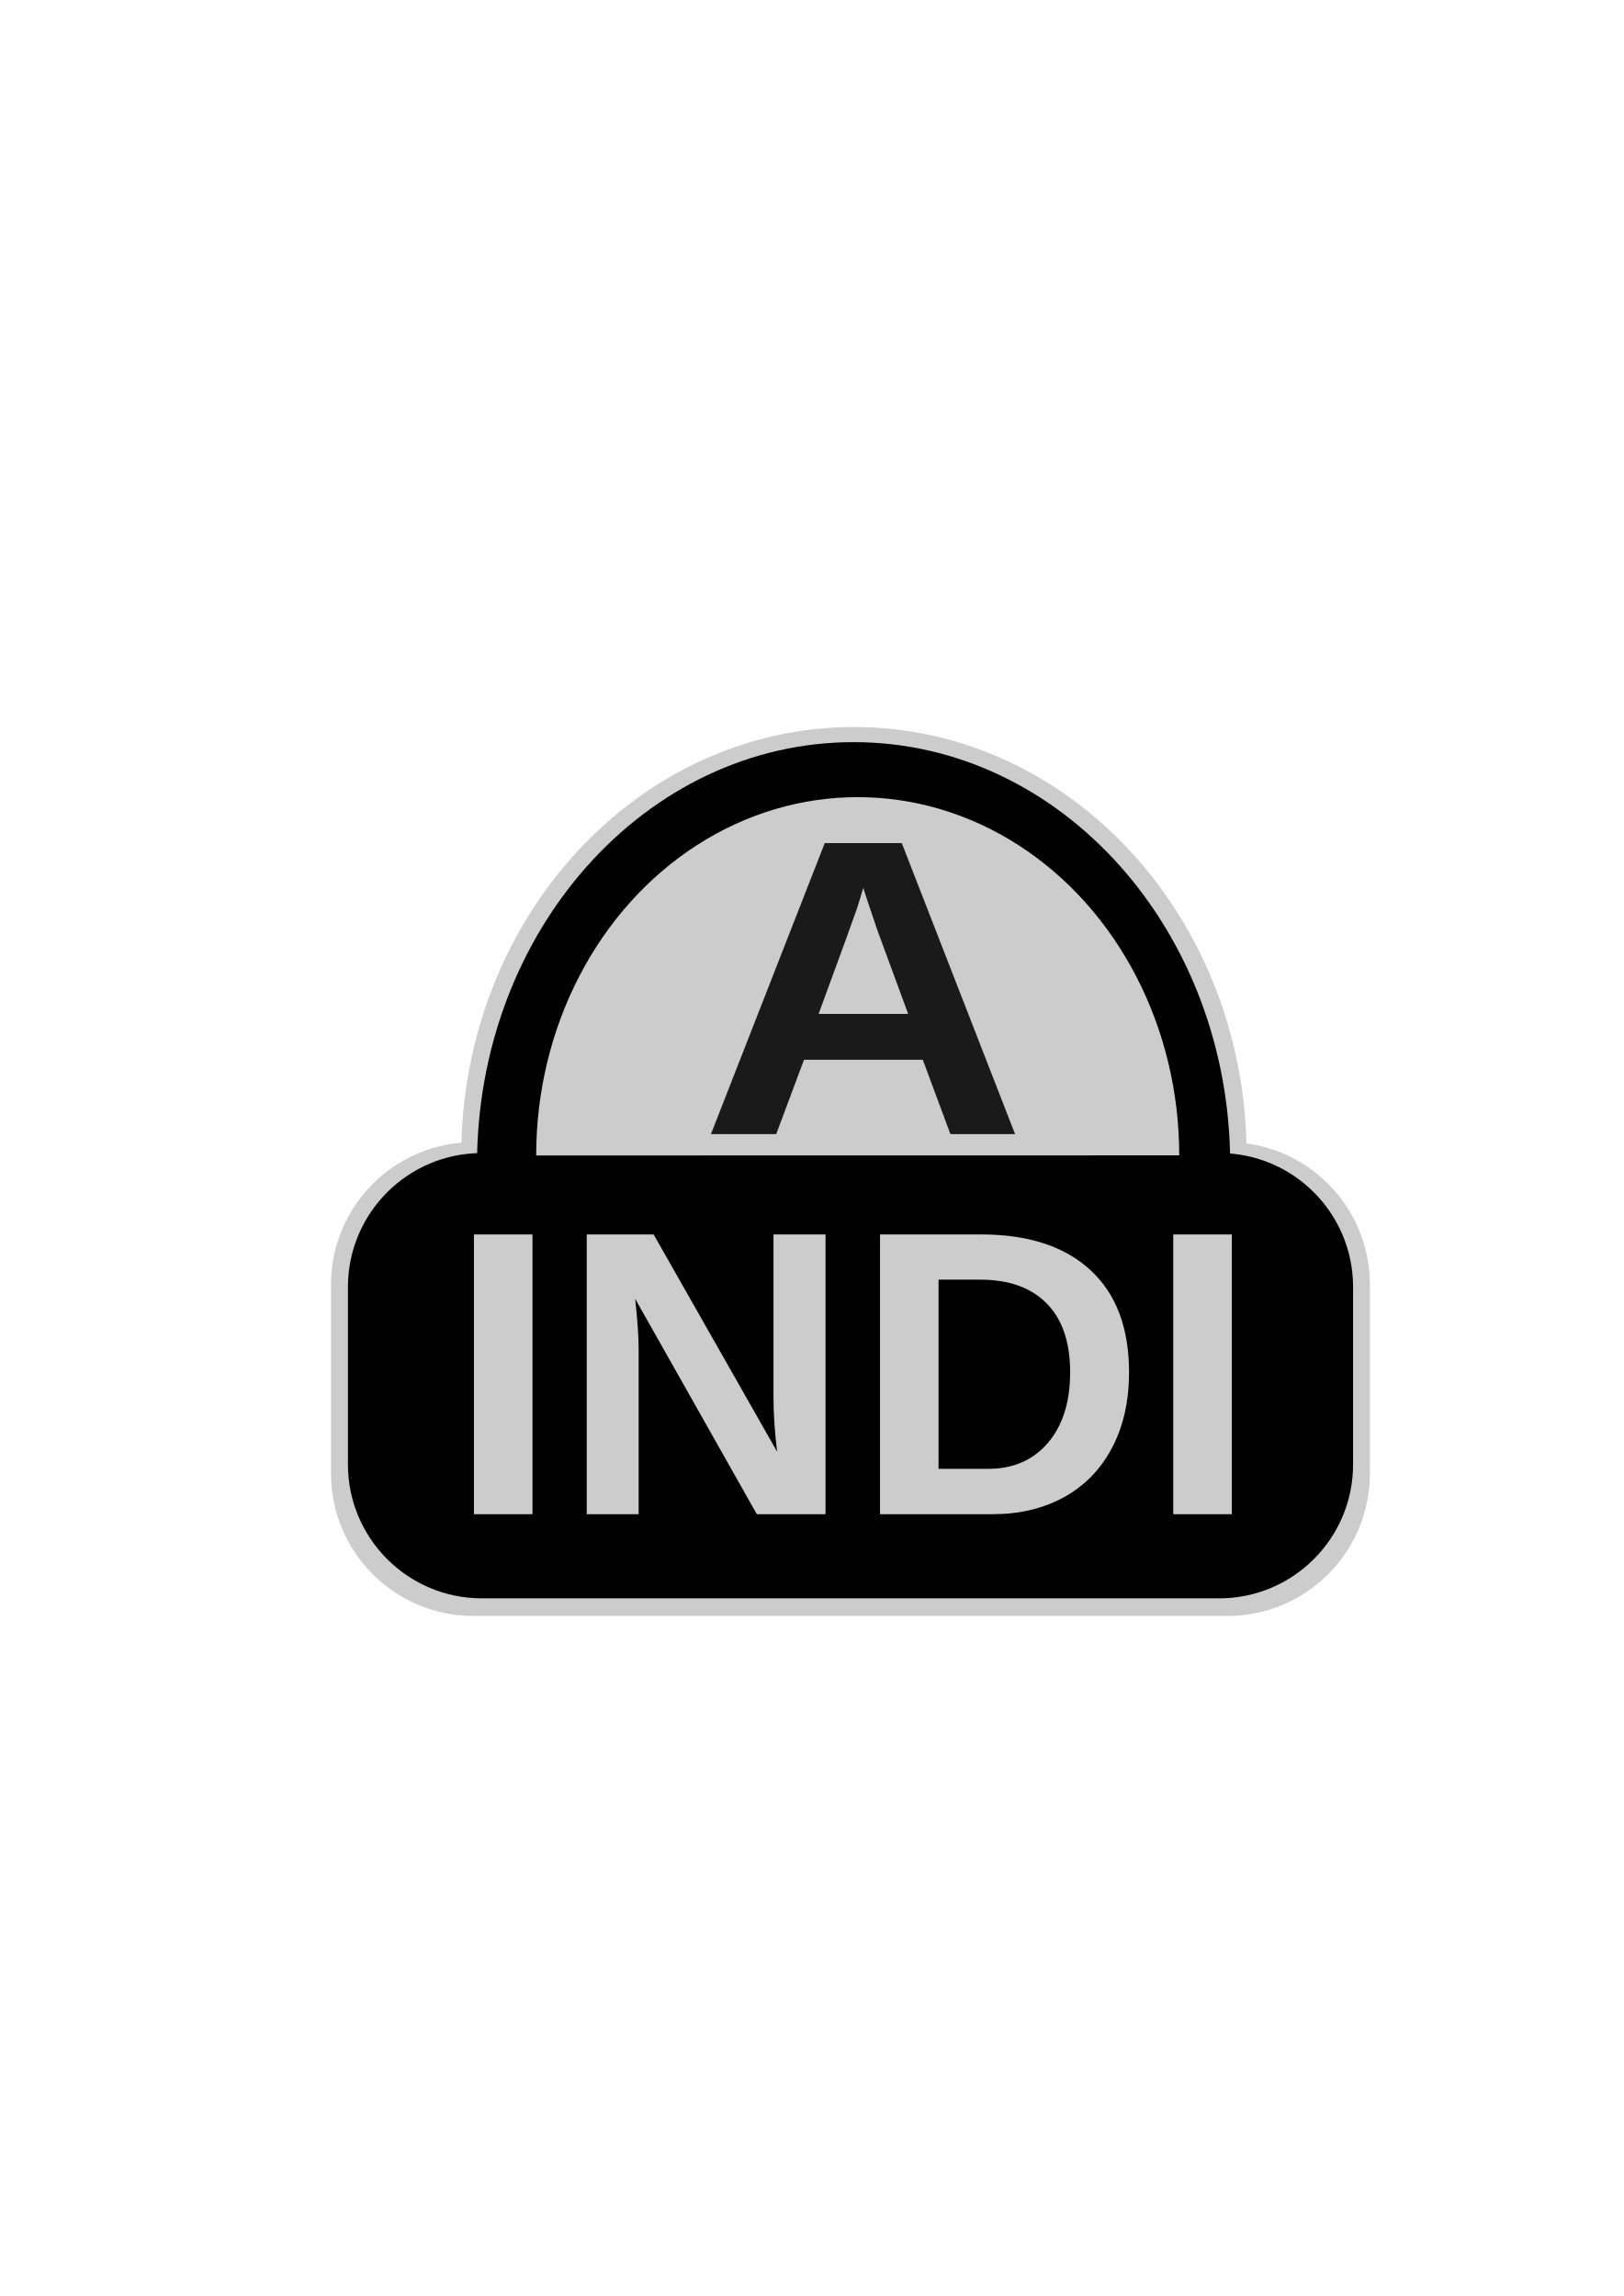
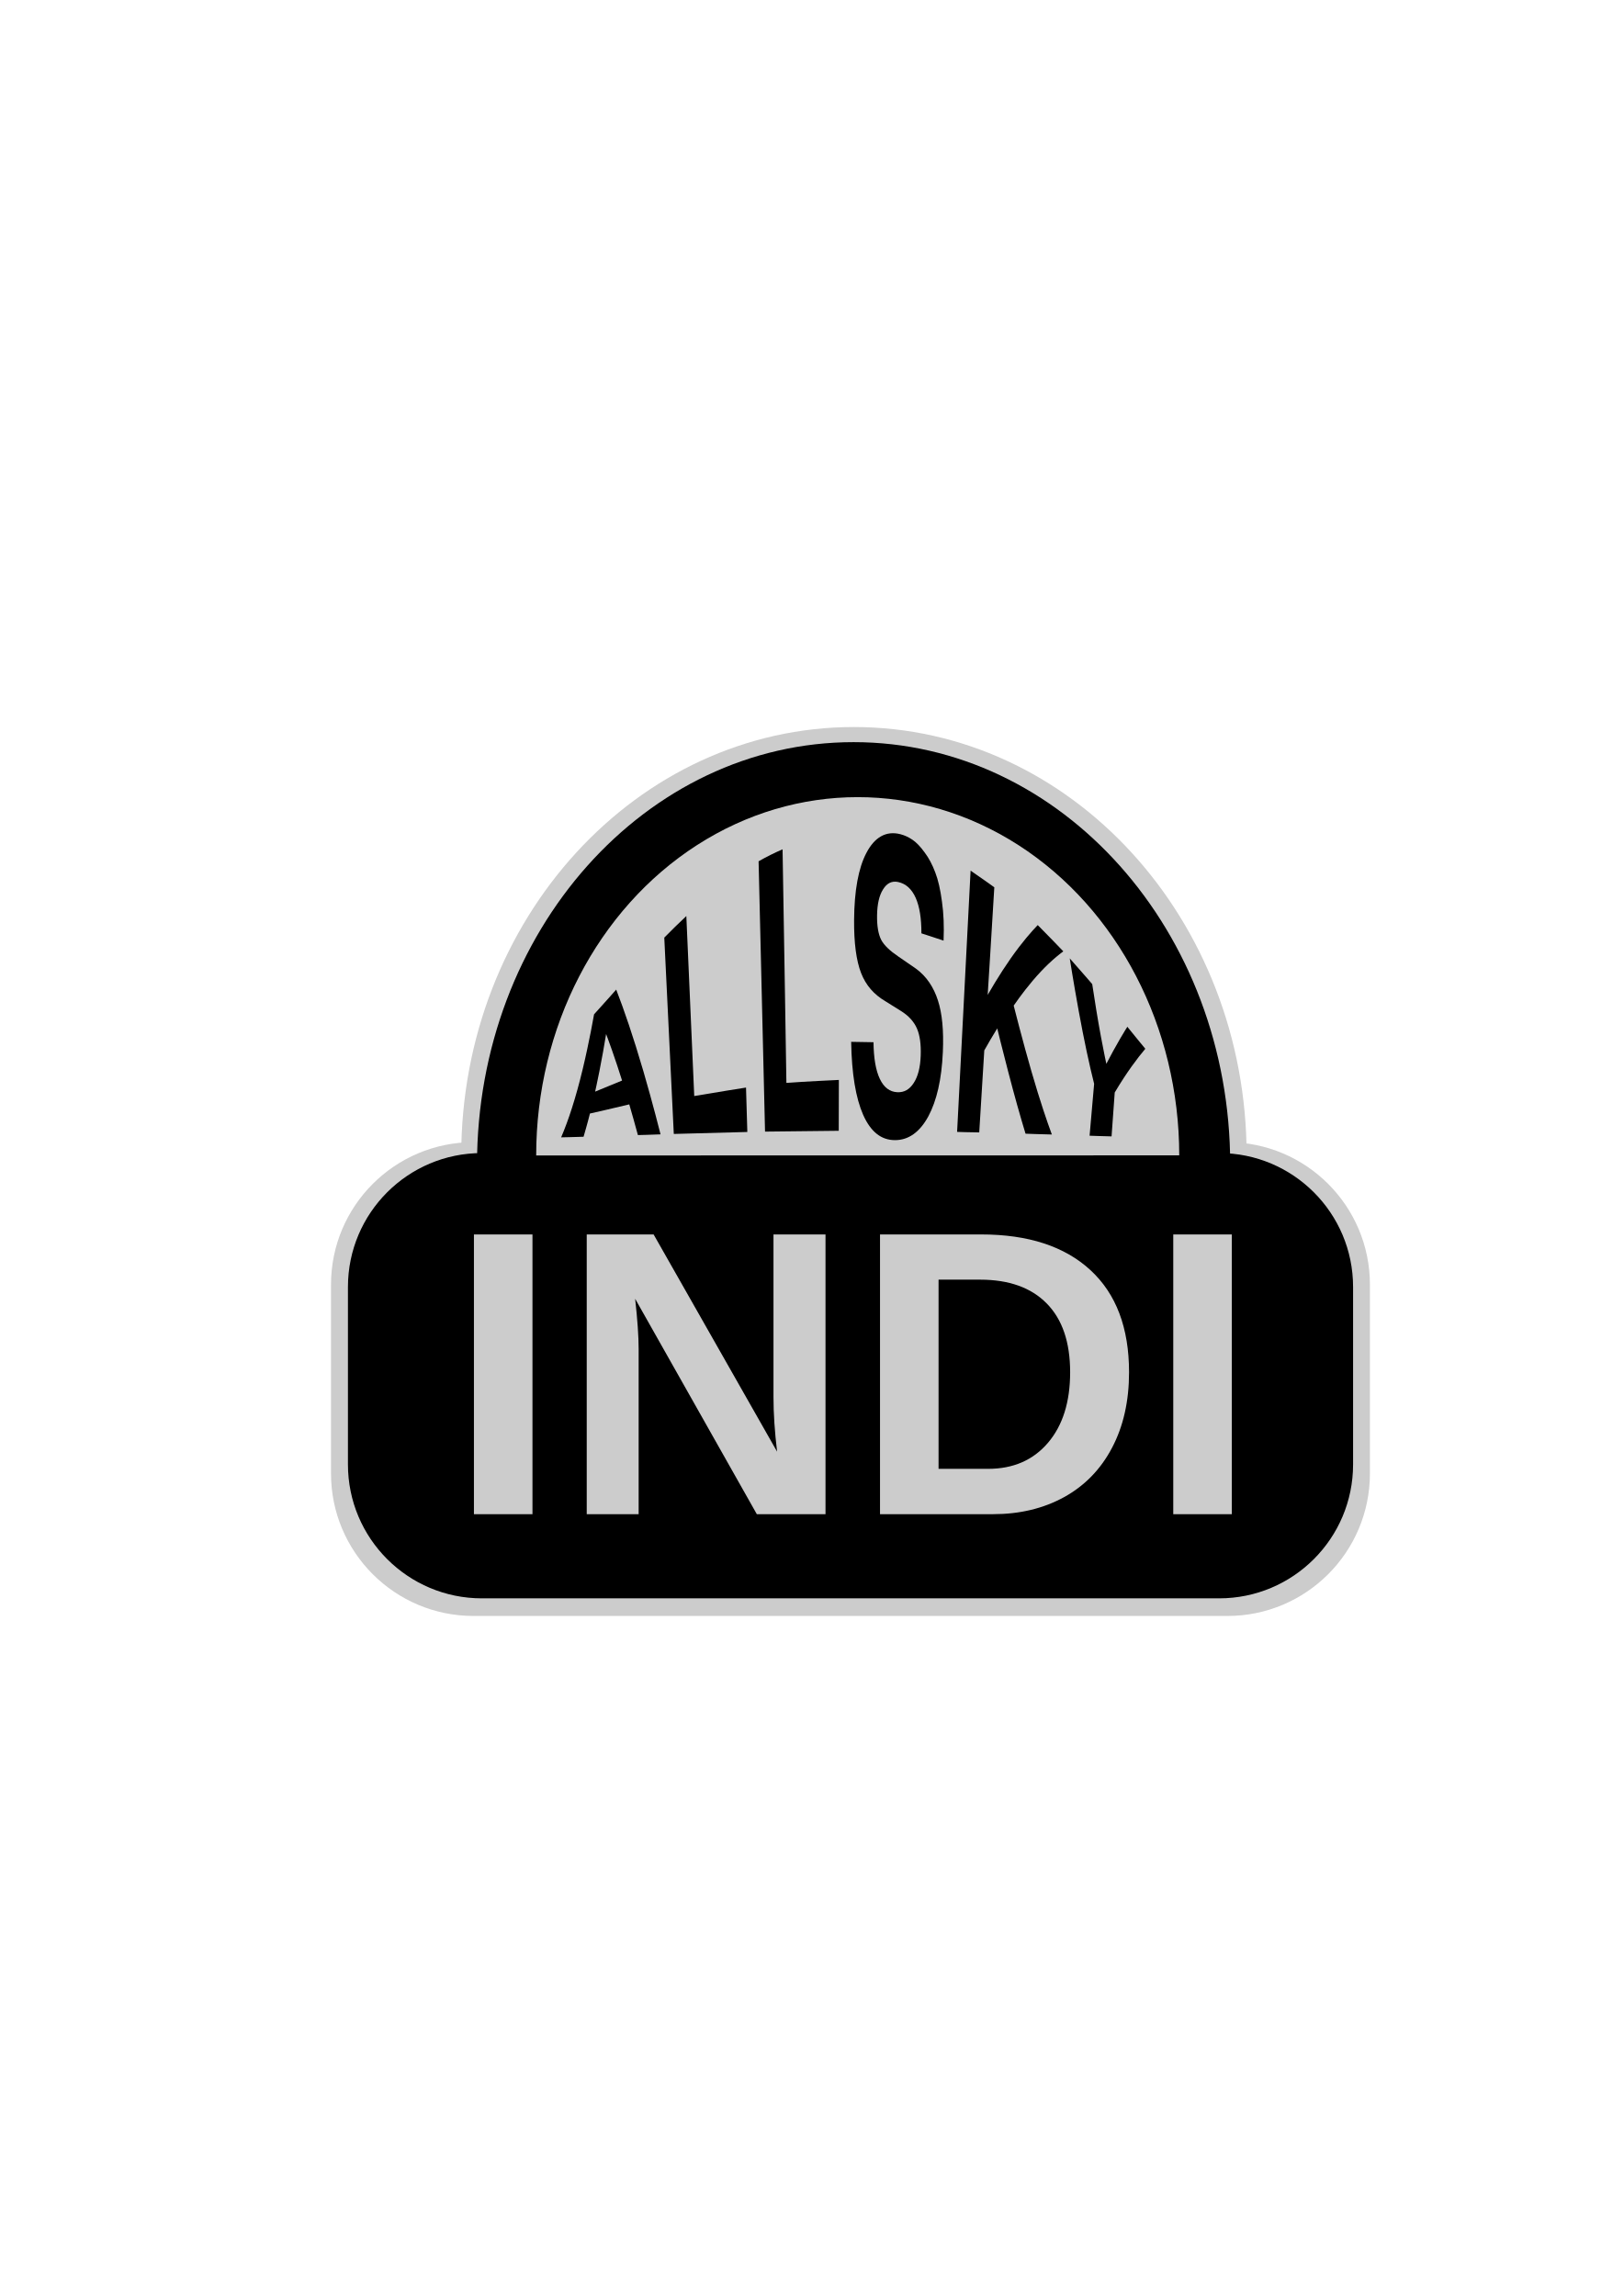
<svg xmlns="http://www.w3.org/2000/svg" width="210mm" height="297mm" viewBox="0 0 210 297" version="1.1" id="svg1">
  <defs id="defs1">
    <linearGradient id="swatch5">
      <stop style="stop-color:#000000;stop-opacity:1;" offset="0" id="stop5" />
    </linearGradient>
    <linearGradient id="swatch1">
      <stop style="stop-color:#000000;stop-opacity:1;" offset="0" id="stop1" />
    </linearGradient>
  </defs>
  <g id="layer2" style="display:inline">
    <ellipse style="display:inline;fill:#cccccc;fill-opacity:1;stroke-width:0.459;stroke-dasharray:none" id="path3-6" ry="55.468" rx="50.791" cy="149.513" cx="110.442" />
    <rect style="display:inline;fill:#cccccc;stroke-width:0.389;stroke-dasharray:none" id="rect3-3" width="134.367" height="61.29" x="42.81" y="147.744" ry="18.435" />
  </g>
  <g id="layer1" style="display:inline">
    <rect style="fill:#000000;stroke-width:0.371;stroke-dasharray:none" id="rect3" width="130" height="57.6" x="45" y="149.155" ry="17.325" />
    <ellipse style="fill:#000000;fill-opacity:1;stroke-width:0.446;stroke-dasharray:none" id="path3" ry="54.646" rx="48.706" cy="150.646" cx="110.4" />
    <path style="fill:#cccccc;fill-opacity:1;stroke-width:0.633;stroke-dasharray:none" id="path5" d="m 152.515,-149.454 a 41.584,46.34 0 0 1 -20.796,40.134 41.584,46.34 0 0 1 -41.588,-0.008 41.584,46.34 0 0 1 -20.784,-40.142 l 41.584,0.015 z" transform="scale(1,-1)" />
    <text xml:space="preserve" style="font-size:52.562px;fill:#cccccc;fill-opacity:1;stroke-width:0.617;stroke-dasharray:none" x="57.827" y="195.713" id="text5" transform="scale(0.9992049,1.000796)">
      <tspan id="tspan5" style="font-style:normal;font-variant:normal;font-weight:bold;font-stretch:normal;font-size:52.562px;font-family:'Liberation Sans';-inkscape-font-specification:'Liberation Sans Bold';fill:#cccccc;fill-opacity:1;stroke-width:0.617" x="57.827" y="195.713">INDI</tspan>
    </text>
-     <text xml:space="preserve" style="font-size:56.645px;fill:#1a1a1a;fill-opacity:1;stroke-width:0.665;stroke-dasharray:none" x="87.422" y="151.862" id="text6" transform="scale(1.035136,0.9660563)">
-       <tspan id="tspan6" style="font-style:normal;font-variant:normal;font-weight:bold;font-stretch:normal;font-family:'Liberation Sans';-inkscape-font-specification:'Liberation Sans Bold';stroke-width:0.665" x="87.422" y="151.862">A</tspan>
-     </text>
+   </g>
+   <g id="layer3">
+     <g aria-label="ALLSKY" id="text64956" style="font-weight:600;font-size:16.933px;font-family:FreeSans;-inkscape-font-specification:'FreeSans Semi-Bold';stroke-width:0.265" transform="matrix(1.12472,0,0,0.9279915,-14.92148,15.5304)">
+       <path d="m 85.628,137.207 c -1.507,0.453 -4.524,1.276 -4.524,1.276 -0.227,1.152 -0.731,3.236 -0.731,3.236 -0.851,0.041 -2.579,0.083 -2.579,0.083 0.821,-2.326 1.661,-5.376 2.489,-9.556 0.755,-3.811 1.297,-7.592 1.297,-7.592 0.828,-1.095 2.546,-3.446 2.546,-3.446 0.892,2.787 1.949,6.503 3.129,11.394 1.081,4.479 1.969,8.783 1.969,8.783 -0.858,0.053 -2.604,0.1 -2.604,0.1 -0.334,-1.493 -0.665,-2.919 -0.992,-4.278 z m -0.829,-3.322 c -0.345,-1.335 -0.743,-2.796 -1.157,-4.224 -0.38,-1.312 -0.677,-2.26 -0.677,-2.26 -0.217,1.619 -0.484,3.435 -0.773,5.198 -0.267,1.631 -0.49,2.831 -0.49,2.831 1.021,-0.496 2.061,-1.019 3.098,-1.545 z" style="stroke-width:0.265" id="path68080" />
+       <path d="m 92.19,110.954 c 0.314,8.384 0.909,25.09 0.909,25.09 1.986,-0.421 5.954,-1.181 5.954,-1.181 0.061,2.092 0.151,6.19 0.151,6.19 -2.812,0.103 -8.456,0.275 -8.456,0.275 -0.354,-9.11 -1.094,-27.368 -1.094,-27.368 0.835,-1.032 1.68,-2.036 2.537,-3.006 z" style="stroke-width:0.265" id="path68082" />
+       <path d="m 103.256,101.654 c 0.158,10.884 0.44,32.559 0.44,32.559 2.017,-0.19 6.034,-0.414 6.034,-0.414 0.006,2.396 -0.014,7.088 -0.014,7.088 -2.817,0.045 -8.476,0.115 -8.476,0.115 -0.237,-12.537 -0.741,-37.681 -0.741,-37.681 0.913,-0.627 1.831,-1.184 2.757,-1.668 z" style="stroke-width:0.265" id="path68084" />
+       <path d="m 121.77,114.38 c -0.837,-0.347 -2.549,-1.014 -2.549,-1.014 0.015,-4.11 -0.868,-6.684 -2.678,-7.156 -0.721,-0.188 -1.303,0.17 -1.739,1.042 -0.436,0.835 -0.661,2.04 -0.681,3.586 -0.02,1.51 0.143,2.66 0.485,3.458 0.344,0.764 0.994,1.504 1.952,2.293 0.692,0.582 2.036,1.7 2.036,1.7 1.195,1.054 2.039,2.578 2.525,4.427 0.49,1.826 0.675,4.208 0.567,7.188 -0.139,3.837 -0.707,6.798 -1.676,8.985 -0.968,2.151 -2.243,3.302 -3.831,3.302 -1.581,0 -2.788,-1.162 -3.657,-3.522 -0.853,-2.349 -1.322,-5.752 -1.379,-10.179 0.866,0.026 2.568,0.052 2.568,0.052 0.019,2.229 0.265,3.941 0.733,5.127 0.469,1.189 1.136,1.793 2.01,1.844 0.781,0.045 1.408,-0.39 1.883,-1.293 0.486,-0.901 0.756,-2.17 0.803,-3.827 0.045,-1.586 -0.101,-2.845 -0.442,-3.786 -0.34,-0.937 -0.951,-1.76 -1.828,-2.418 -0.591,-0.434 -1.798,-1.363 -1.798,-1.363 -1.31,-0.934 -2.24,-2.215 -2.791,-3.937 -0.55,-1.717 -0.822,-4.178 -0.802,-7.399 0.025,-4.048 0.488,-7.204 1.416,-9.341 0.939,-2.171 2.25,-3.119 3.91,-2.602 0.481,0.15 0.94,0.408 1.377,0.766 0.45,0.363 0.918,0.953 1.403,1.767 0.486,0.777 0.895,1.716 1.227,2.791 0.333,1.041 0.59,2.402 0.771,4.07 0.194,1.639 0.255,3.446 0.185,5.439 0,0 0,-9e-5 0,-9e-5 z" style="stroke-width:0.265" id="path68086" />
+       <path d="m 126.452,129.678 c -0.185,3.842 -0.58,11.435 -0.58,11.435 -0.84,0.002 -2.546,-0.071 -2.546,-0.071 0.526,-12.107 1.551,-36.417 1.551,-36.417 0.928,0.752 2.728,2.324 2.728,2.324 -0.244,5.035 -0.761,14.997 -0.761,14.997 1.09,-2.292 2.287,-4.587 3.612,-6.687 1.2,-1.901 2.144,-3.043 2.144,-3.043 1.012,1.217 2.939,3.659 2.939,3.659 -1.031,0.926 -2.204,2.21 -3.529,4.104 -1.204,1.72 -2.176,3.46 -2.176,3.46 0.833,3.953 1.77,8.194 2.753,12.064 0.906,3.568 1.636,5.903 1.636,5.903 -1,-0.018 -3.028,-0.114 -3.028,-0.114 -0.604,-2.401 -1.259,-5.22 -2.013,-8.727 -0.682,-3.169 -1.24,-5.95 -1.24,-5.95 -0.497,0.971 -0.993,1.993 -1.488,3.064 z" style="stroke-width:0.265" id="path68088" />
+       <path d="m 141.452,135.549 c -0.113,2.056 -0.364,6.12 -0.364,6.12 -0.832,-0.017 -2.527,-0.095 -2.527,-0.095 0.183,-2.394 0.522,-7.236 0.522,-7.236 -0.559,-2.692 -1.142,-5.961 -1.777,-10.175 -0.575,-3.816 -1.028,-7.31 -1.028,-7.31 0.896,1.221 2.585,3.584 2.585,3.584 0.292,2.351 0.62,4.828 0.995,7.283 0.341,2.238 0.63,3.834 0.63,3.834 0.519,-1.209 1.018,-2.327 1.574,-3.481 0.489,-1.016 0.841,-1.682 0.841,-1.682 0.734,1.113 2.066,3.065 2.066,3.065 -0.911,1.32 -2.094,3.192 -3.517,6.092 z" style="stroke-width:0.265" id="path68090" />
+     </g>
  </g>
</svg>
